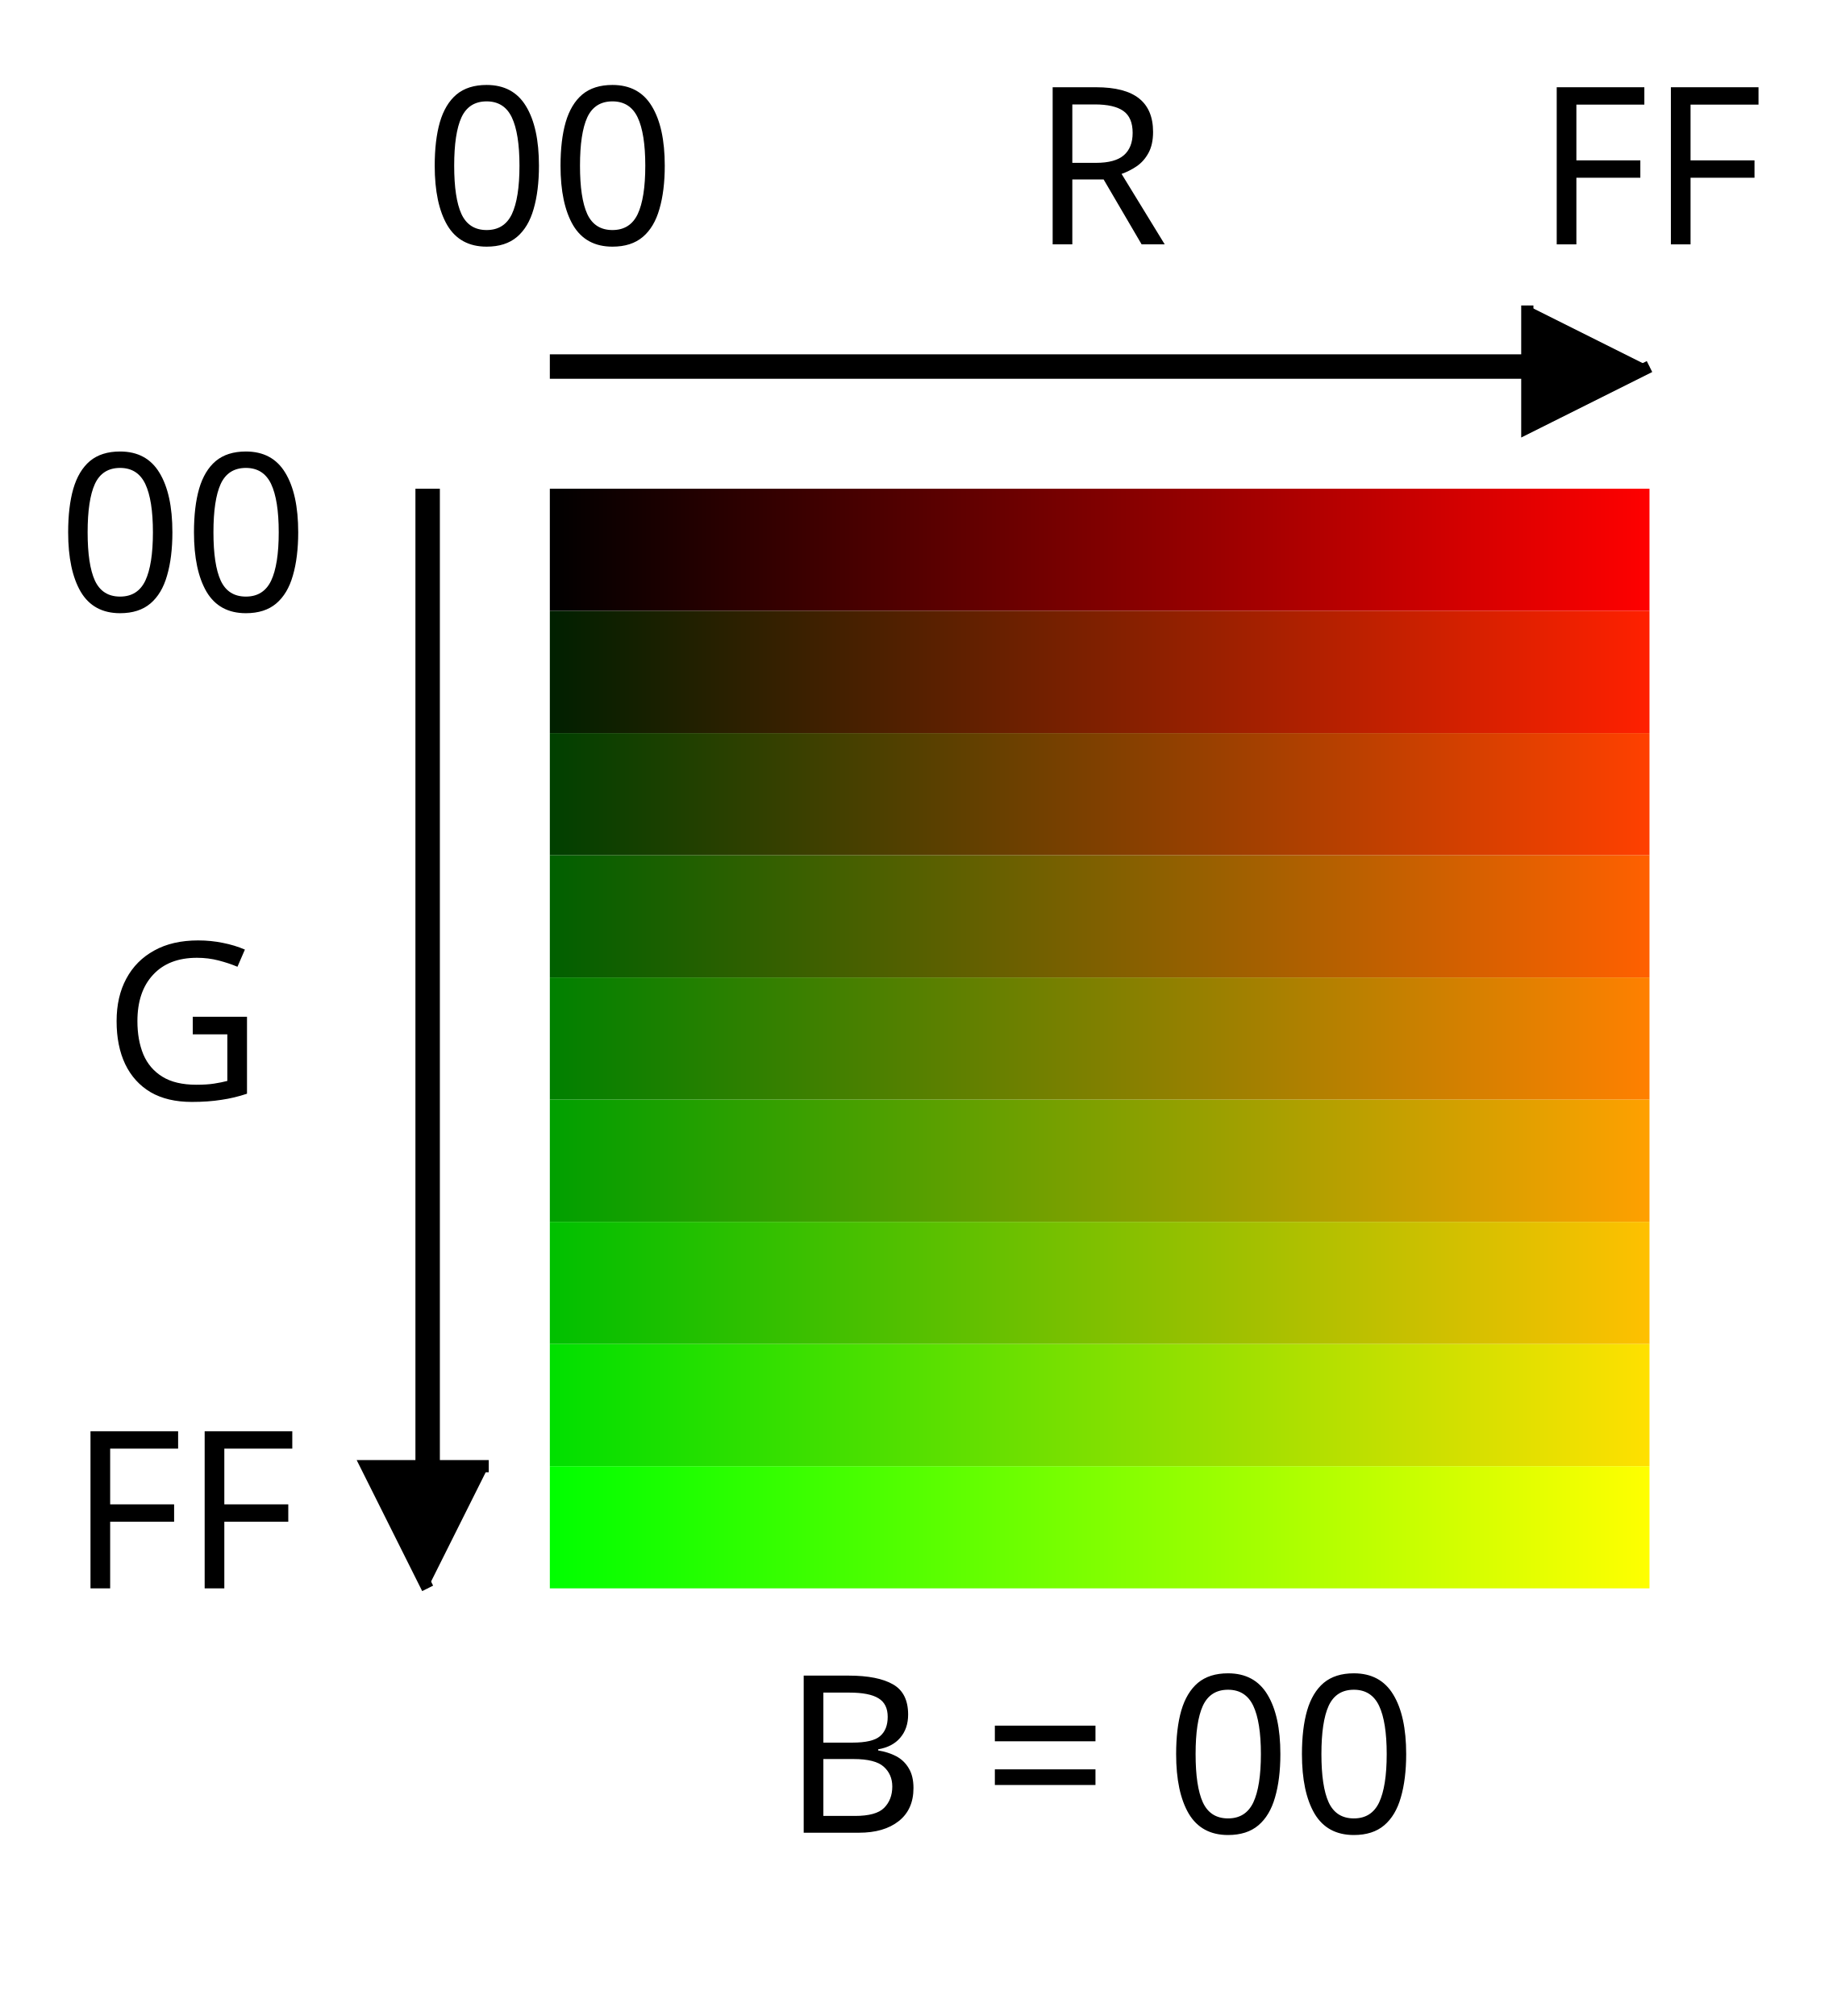
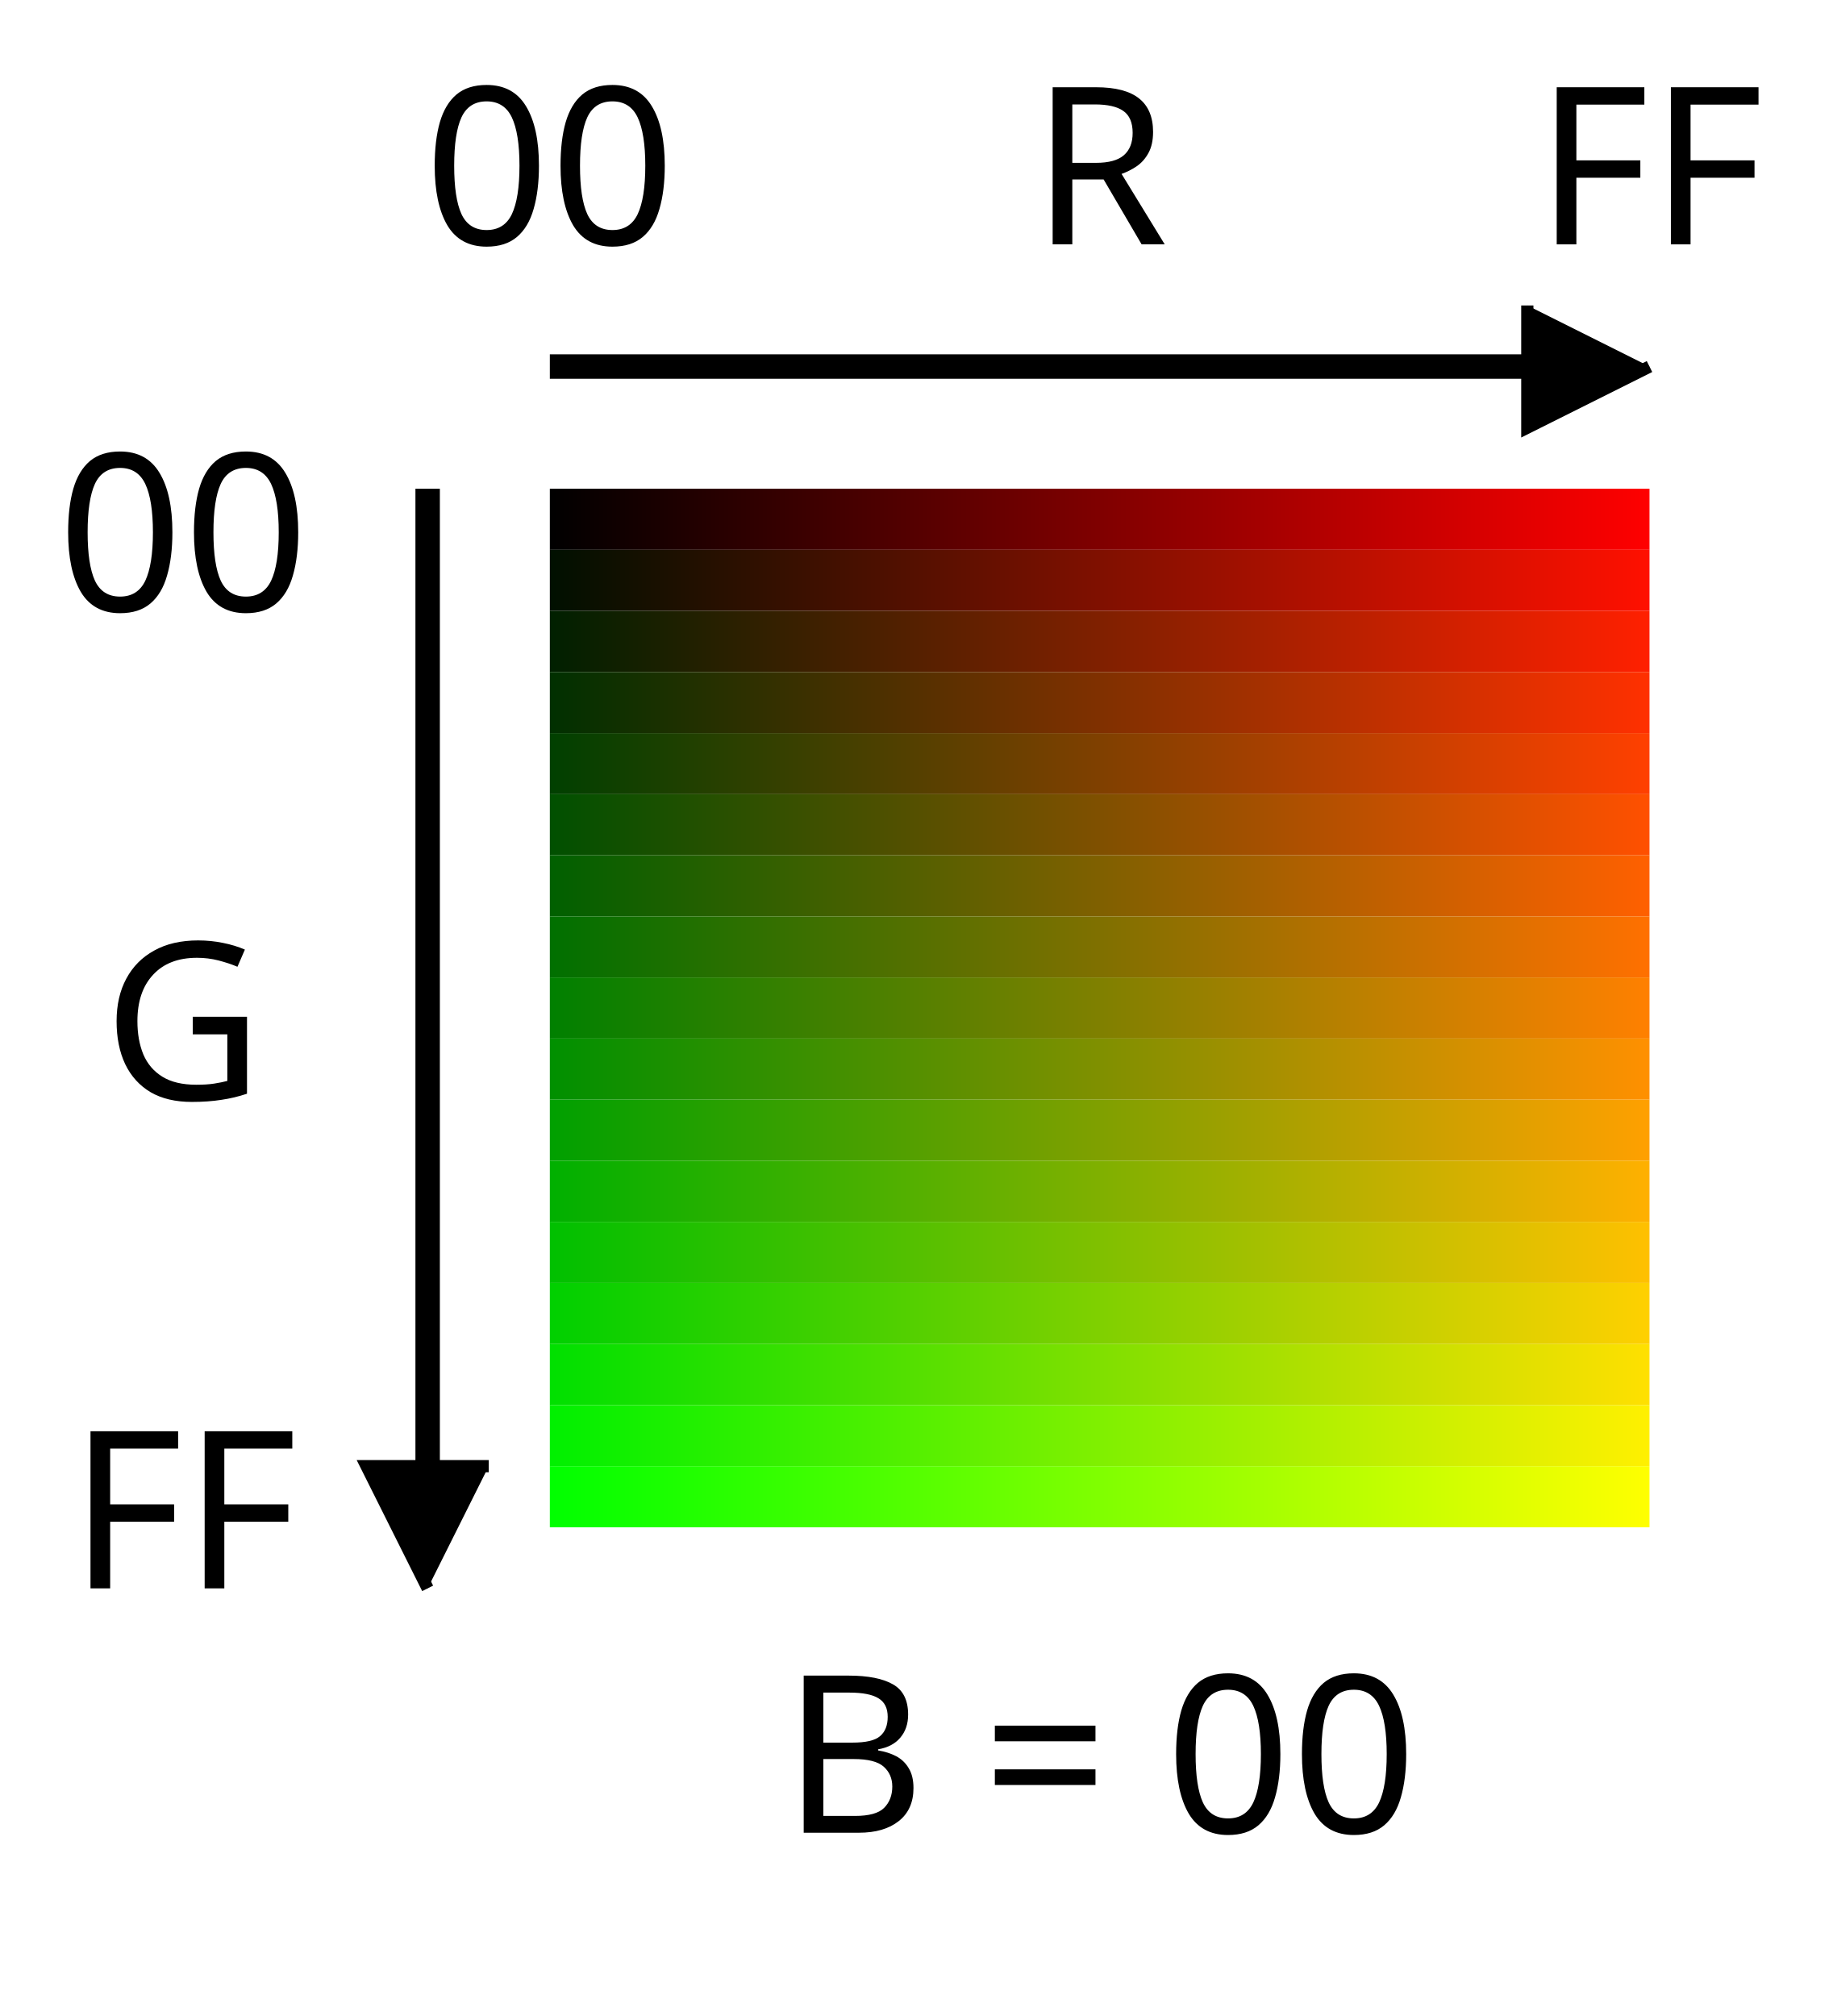
<svg xmlns="http://www.w3.org/2000/svg" version="1.1" width="150" height="165" viewBox="-45 -40 150 165" style="background-color: white;" font-family="sans-serif">
  <defs>
    <linearGradient id="g00">
      <stop offset="0%" stop-color="#000000" />
      <stop offset="100%" stop-color="#FF0000" />
    </linearGradient>
+     <linearGradient id="g05">
+       <stop offset="0%" stop-color="#001000" />
+       <stop offset="100%" stop-color="#FF1000" />
+     </linearGradient>
    <linearGradient id="g10">
      <stop offset="0%" stop-color="#002000" />
      <stop offset="100%" stop-color="#FF2000" />
+     </linearGradient>
+     <linearGradient id="g15">
+       <stop offset="0%" stop-color="#003000" />
+       <stop offset="100%" stop-color="#FF3000" />
    </linearGradient>
    <linearGradient id="g20">
      <stop offset="0%" stop-color="#004000" />
      <stop offset="100%" stop-color="#FF4000" />
    </linearGradient>
+     <linearGradient id="g25">
+       <stop offset="0%" stop-color="#005000" />
+       <stop offset="100%" stop-color="#FF5000" />
+     </linearGradient>
    <linearGradient id="g30">
      <stop offset="0%" stop-color="#006000" />
      <stop offset="100%" stop-color="#FF6000" />
+     </linearGradient>
+     <linearGradient id="g35">
+       <stop offset="0%" stop-color="#007000" />
+       <stop offset="100%" stop-color="#FF7000" />
    </linearGradient>
    <linearGradient id="g40">
      <stop offset="0%" stop-color="#008000" />
      <stop offset="100%" stop-color="#FF8000" />
    </linearGradient>
+     <linearGradient id="g45">
+       <stop offset="0%" stop-color="#009000" />
+       <stop offset="100%" stop-color="#FF9000" />
+     </linearGradient>
    <linearGradient id="g50">
      <stop offset="0%" stop-color="#00A000" />
      <stop offset="100%" stop-color="#FFA000" />
+     </linearGradient>
+     <linearGradient id="g55">
+       <stop offset="0%" stop-color="#00B000" />
+       <stop offset="100%" stop-color="#FFB000" />
    </linearGradient>
    <linearGradient id="g60">
      <stop offset="0%" stop-color="#00C000" />
      <stop offset="100%" stop-color="#FFC000" />
    </linearGradient>
+     <linearGradient id="g65">
+       <stop offset="0%" stop-color="#00D000" />
+       <stop offset="100%" stop-color="#FFD000" />
+     </linearGradient>
    <linearGradient id="g70">
      <stop offset="0%" stop-color="#00E000" />
      <stop offset="100%" stop-color="#FFE000" />
+     </linearGradient>
+     <linearGradient id="g75">
+       <stop offset="0%" stop-color="#00F000" />
+       <stop offset="100%" stop-color="#FFF000" />
    </linearGradient>
    <linearGradient id="g80">
      <stop offset="0%" stop-color="#00FF00" />
      <stop offset="100%" stop-color="#FFFF00" />
    </linearGradient>
  </defs>
-   <rect x="0" y="0" width="90" height="10" stroke="none" fill="url(#g00)" />
-   <rect x="0" y="10" width="90" height="10" stroke="none" fill="url(#g10)" />
-   <rect x="0" y="20" width="90" height="10" stroke="none" fill="url(#g20)" />
-   <rect x="0" y="30" width="90" height="10" stroke="none" fill="url(#g30)" />
-   <rect x="0" y="40" width="90" height="10" stroke="none" fill="url(#g40)" />
-   <rect x="0" y="50" width="90" height="10" stroke="none" fill="url(#g50)" />
-   <rect x="0" y="60" width="90" height="10" stroke="none" fill="url(#g60)" />
-   <rect x="0" y="70" width="90" height="10" stroke="none" fill="url(#g70)" />
-   <rect x="0" y="80" width="90" height="10" stroke="none" fill="url(#g80)" />
+   <rect x="0" y="0" width="90" height="5" stroke="none" fill="url(#g00)" />
+   <rect x="0" y="5" width="90" height="5" stroke="none" fill="url(#g05)" />
+   <rect x="0" y="10" width="90" height="5" stroke="none" fill="url(#g10)" />
+   <rect x="0" y="15" width="90" height="5" stroke="none" fill="url(#g15)" />
+   <rect x="0" y="20" width="90" height="5" stroke="none" fill="url(#g20)" />
+   <rect x="0" y="25" width="90" height="5" stroke="none" fill="url(#g25)" />
+   <rect x="0" y="30" width="90" height="5" stroke="none" fill="url(#g30)" />
+   <rect x="0" y="35" width="90" height="5" stroke="none" fill="url(#g35)" />
+   <rect x="0" y="40" width="90" height="5" stroke="none" fill="url(#g40)" />
+   <rect x="0" y="45" width="90" height="5" stroke="none" fill="url(#g45)" />
+   <rect x="0" y="50" width="90" height="5" stroke="none" fill="url(#g50)" />
+   <rect x="0" y="55" width="90" height="5" stroke="none" fill="url(#g55)" />
+   <rect x="0" y="60" width="90" height="5" stroke="none" fill="url(#g60)" />
+   <rect x="0" y="65" width="90" height="5" stroke="none" fill="url(#g65)" />
+   <rect x="0" y="70" width="90" height="5" stroke="none" fill="url(#g70)" />
+   <rect x="0" y="75" width="90" height="5" stroke="none" fill="url(#g75)" />
+   <rect x="0" y="80" width="90" height="5" stroke="none" fill="url(#g80)" />
  <text x="45" y="110" font-size="18" text-anchor="middle">B = 00</text>
  <line x1="0" y1="-10" x2="80" y2="-10" stroke-width="2" stroke="black" />
  <polyline points="90,-10 80,-5 80,-15" fill="black" stroke-width="1" stroke="black" />
  <text x="45" y="-20" font-size="18" text-anchor="middle">R</text>
  <text x="0" y="-20" font-size="18" text-anchor="middle">00</text>
  <text x="90" y="-20" font-size="18" text-anchor="middle">FF</text>
  <line x1="-10" y1="00" x2="-10" y2="80" stroke-width="2" stroke="black" />
  <polyline points="-10,90 -15,80 -5,80" fill="black" stroke-width="1" stroke="black" />
  <text x="-30" y="50" font-size="18" text-anchor="middle">G</text>
  <text x="-30" y="10" font-size="18" text-anchor="middle">00</text>
  <text x="-30" y="90" font-size="18" text-anchor="middle">FF</text>
</svg>
